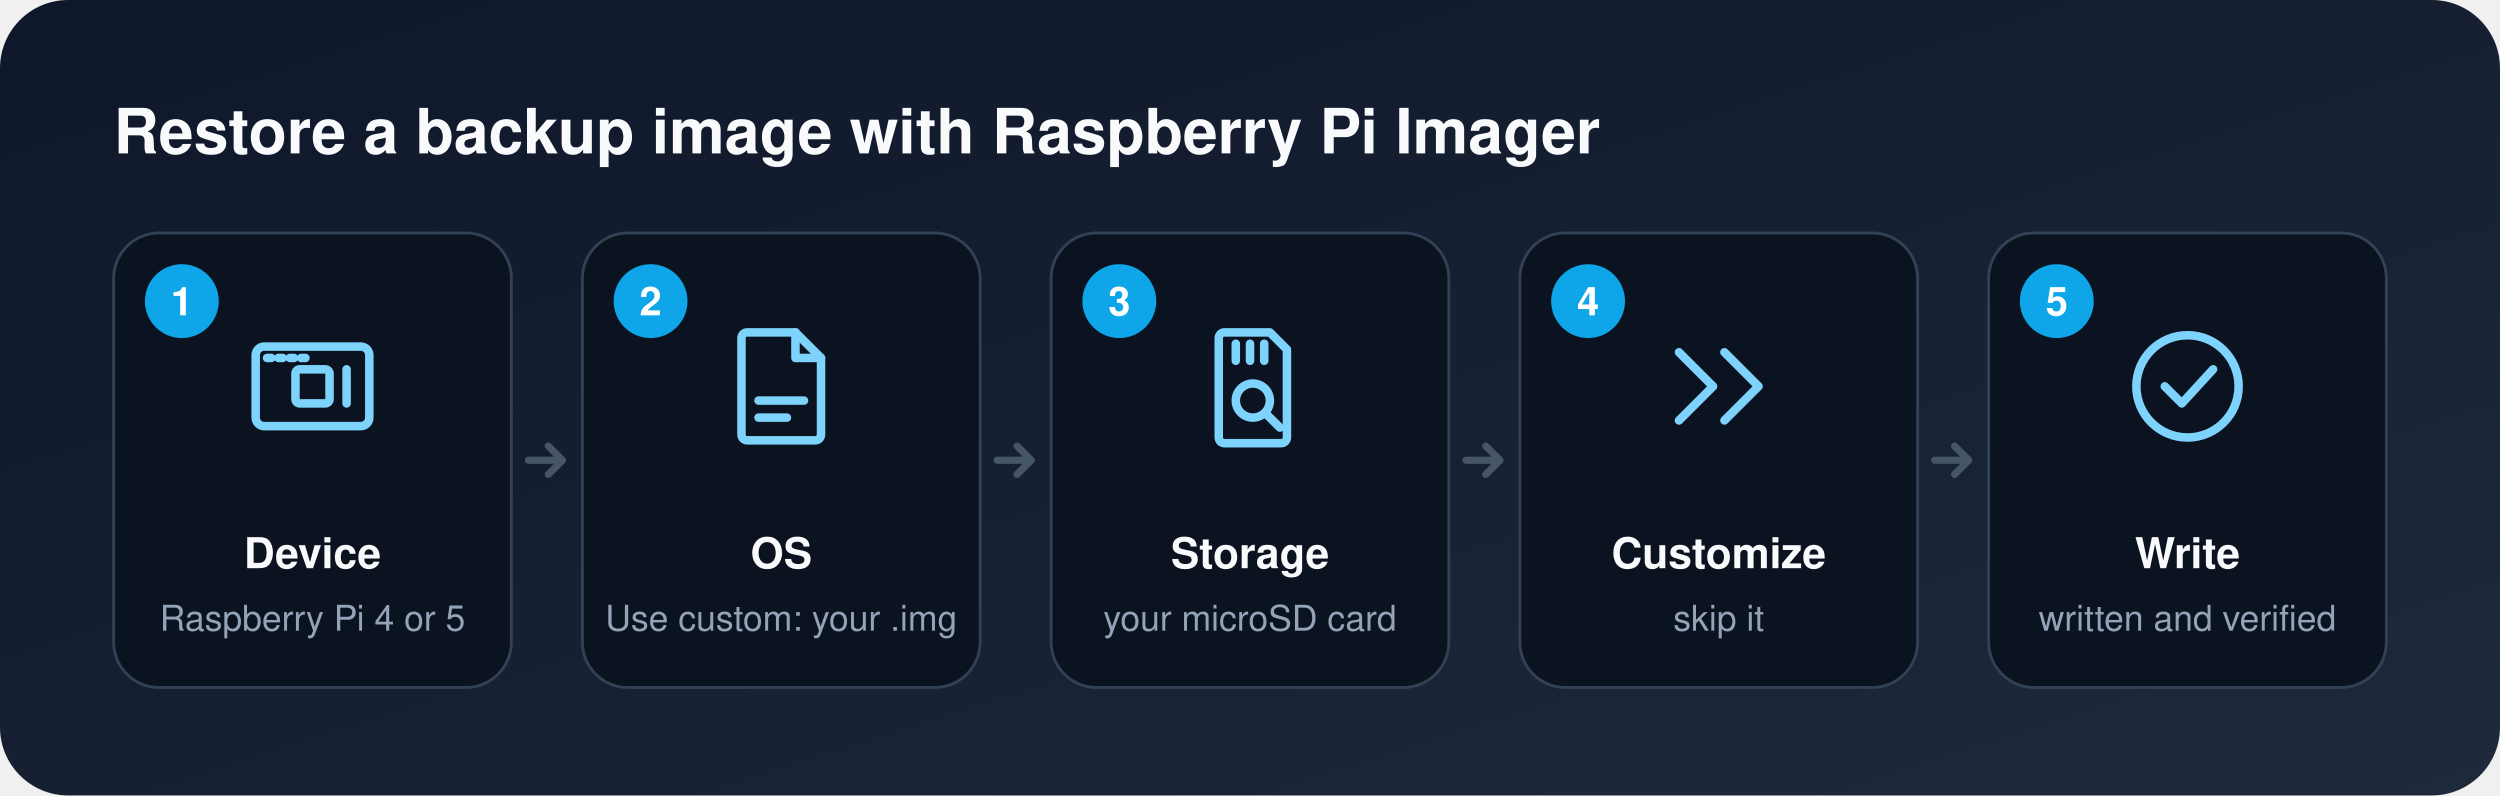
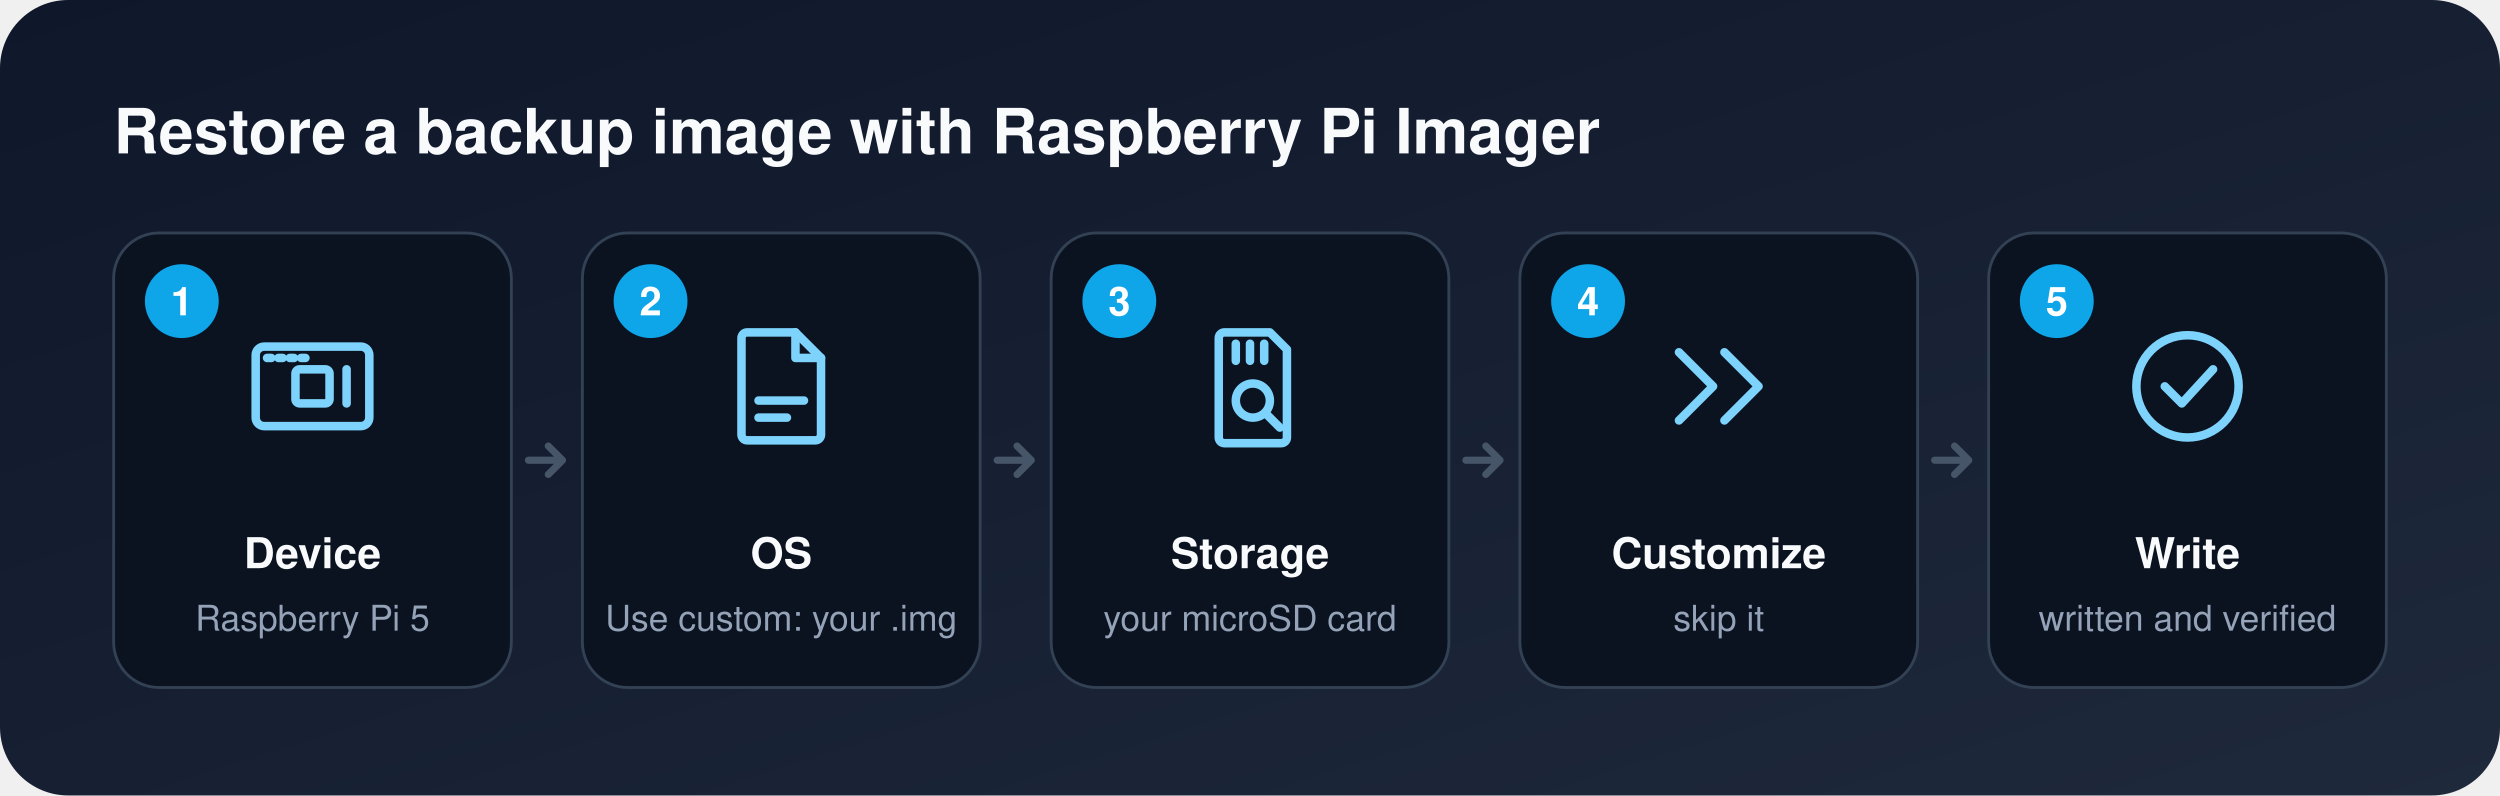
- <svg xmlns="http://www.w3.org/2000/svg" viewBox="0 0 880 280" role="img" aria-label="Restore a backup image with Raspberry Pi Imager: Device (Raspberry Pi 4 or 5), then OS (Use custom: your .img), then Storage (your microSD card), then Customize (skip it), then Write (written and verified)">
+ <svg xmlns="http://www.w3.org/2000/svg" viewBox="0 0 880 280" role="img" aria-label="Restore a backup image with Raspberry Pi Imager: Device (Raspberry Pi 5), then OS (Use custom: your .img), then Storage (your microSD card), then Customize (skip it), then Write (written and verified)">
  <defs>
    <linearGradient id="bg" x1="0" y1="0" x2="1" y2="1">
      <stop offset="0" stop-color="#0F172A" />
      <stop offset="1" stop-color="#1E293B" />
    </linearGradient>
  </defs>
  <rect width="880" height="280" rx="24" fill="url(#bg)" />
  <g font-family="-apple-system, 'Segoe UI', Helvetica, Arial, sans-serif">
    <text x="40" y="54" fill="#F8FAFC" font-size="22" font-weight="700">Restore a backup image with Raspberry Pi Imager</text>
    <g transform="translate(40 82)">
      <rect width="140" height="160" rx="16" fill="#0B1220" stroke="#334155" />
      <circle cx="24" cy="24" r="13" fill="#0EA5E9" />
      <text x="24" y="29" fill="#fff" font-size="14" font-weight="700" text-anchor="middle">1</text>
      <g transform="translate(46 30)" fill="none" stroke="#7DD3FC" stroke-width="3" stroke-linecap="round" stroke-linejoin="round">
        <rect x="4" y="10" width="40" height="28" rx="3" />
        <rect x="18" y="18" width="12" height="12" rx="1.5" />
        <path d="M8 14h14" stroke-dasharray="1.5 2.5" />
        <path d="M36 18v12" />
      </g>
      <text x="70" y="118" fill="#F8FAFC" font-size="15" font-weight="700" text-anchor="middle">Device</text>
-       <text x="70" y="140" fill="#94A3B8" font-size="12.5" text-anchor="middle">Raspberry Pi 4 or 5</text>
+       <text x="70" y="140" fill="#94A3B8" font-size="12.5" text-anchor="middle">Raspberry Pi 5</text>
    </g>
    <path d="M186 162h12M193 157l5 5-5 5" fill="none" stroke="#475569" stroke-width="2.5" stroke-linecap="round" stroke-linejoin="round" />
    <g transform="translate(205 82)">
      <rect width="140" height="160" rx="16" fill="#0B1220" stroke="#334155" />
      <circle cx="24" cy="24" r="13" fill="#0EA5E9" />
      <text x="24" y="29" fill="#fff" font-size="14" font-weight="700" text-anchor="middle">2</text>
      <g transform="translate(46 30)" fill="none" stroke="#7DD3FC" stroke-width="3" stroke-linecap="round" stroke-linejoin="round">
        <path d="M12 5h17l9 9v27a2 2 0 0 1-2 2H12a2 2 0 0 1-2-2V7a2 2 0 0 1 2-2z" />
        <path d="M29 5v9h9" />
        <path d="M16 29h16M16 35h10" />
      </g>
      <text x="70" y="118" fill="#F8FAFC" font-size="15" font-weight="700" text-anchor="middle">OS</text>
      <text x="70" y="140" fill="#94A3B8" font-size="12.5" text-anchor="middle">Use custom: your .img</text>
    </g>
    <path d="M351 162h12M358 157l5 5-5 5" fill="none" stroke="#475569" stroke-width="2.5" stroke-linecap="round" stroke-linejoin="round" />
    <g transform="translate(370 82)">
      <rect width="140" height="160" rx="16" fill="#0B1220" stroke="#334155" />
      <circle cx="24" cy="24" r="13" fill="#0EA5E9" />
      <text x="24" y="29" fill="#fff" font-size="14" font-weight="700" text-anchor="middle">3</text>
      <g transform="translate(46 30)" fill="none" stroke="#7DD3FC" stroke-width="3" stroke-linecap="round" stroke-linejoin="round">
        <path d="M15 5h16l6 6v31a2 2 0 0 1-2 2H15a2 2 0 0 1-2-2V7a2 2 0 0 1 2-2z" />
        <path d="M19 9v6M24 9v6M29 9v6" />
        <circle cx="25" cy="29" r="6" />
        <path d="M29.5 33.5l5 5" />
      </g>
      <text x="70" y="118" fill="#F8FAFC" font-size="15" font-weight="700" text-anchor="middle">Storage</text>
      <text x="70" y="140" fill="#94A3B8" font-size="12.5" text-anchor="middle">your microSD card</text>
    </g>
    <path d="M516 162h12M523 157l5 5-5 5" fill="none" stroke="#475569" stroke-width="2.5" stroke-linecap="round" stroke-linejoin="round" />
    <g transform="translate(535 82)">
      <rect width="140" height="160" rx="16" fill="#0B1220" stroke="#334155" />
      <circle cx="24" cy="24" r="13" fill="#0EA5E9" />
      <text x="24" y="29" fill="#fff" font-size="14" font-weight="700" text-anchor="middle">4</text>
      <g transform="translate(46 30)" fill="none" stroke="#7DD3FC" stroke-width="3" stroke-linecap="round" stroke-linejoin="round">
        <path d="M10 12l12 12-12 12M26 12l12 12-12 12" />
      </g>
      <text x="70" y="118" fill="#F8FAFC" font-size="15" font-weight="700" text-anchor="middle">Customize</text>
      <text x="70" y="140" fill="#94A3B8" font-size="12.5" text-anchor="middle">skip it</text>
    </g>
    <path d="M681 162h12M688 157l5 5-5 5" fill="none" stroke="#475569" stroke-width="2.5" stroke-linecap="round" stroke-linejoin="round" />
    <g transform="translate(700 82)">
      <rect width="140" height="160" rx="16" fill="#0B1220" stroke="#334155" />
      <circle cx="24" cy="24" r="13" fill="#0EA5E9" />
      <text x="24" y="29" fill="#fff" font-size="14" font-weight="700" text-anchor="middle">5</text>
      <g transform="translate(46 30)" fill="none" stroke="#7DD3FC" stroke-width="3" stroke-linecap="round" stroke-linejoin="round">
        <circle cx="24" cy="24" r="18" />
        <path d="M16 24l6 6 11-12" />
      </g>
      <text x="70" y="118" fill="#F8FAFC" font-size="15" font-weight="700" text-anchor="middle">Write</text>
      <text x="70" y="140" fill="#94A3B8" font-size="12.5" text-anchor="middle">written and verified</text>
    </g>
  </g>
</svg>
